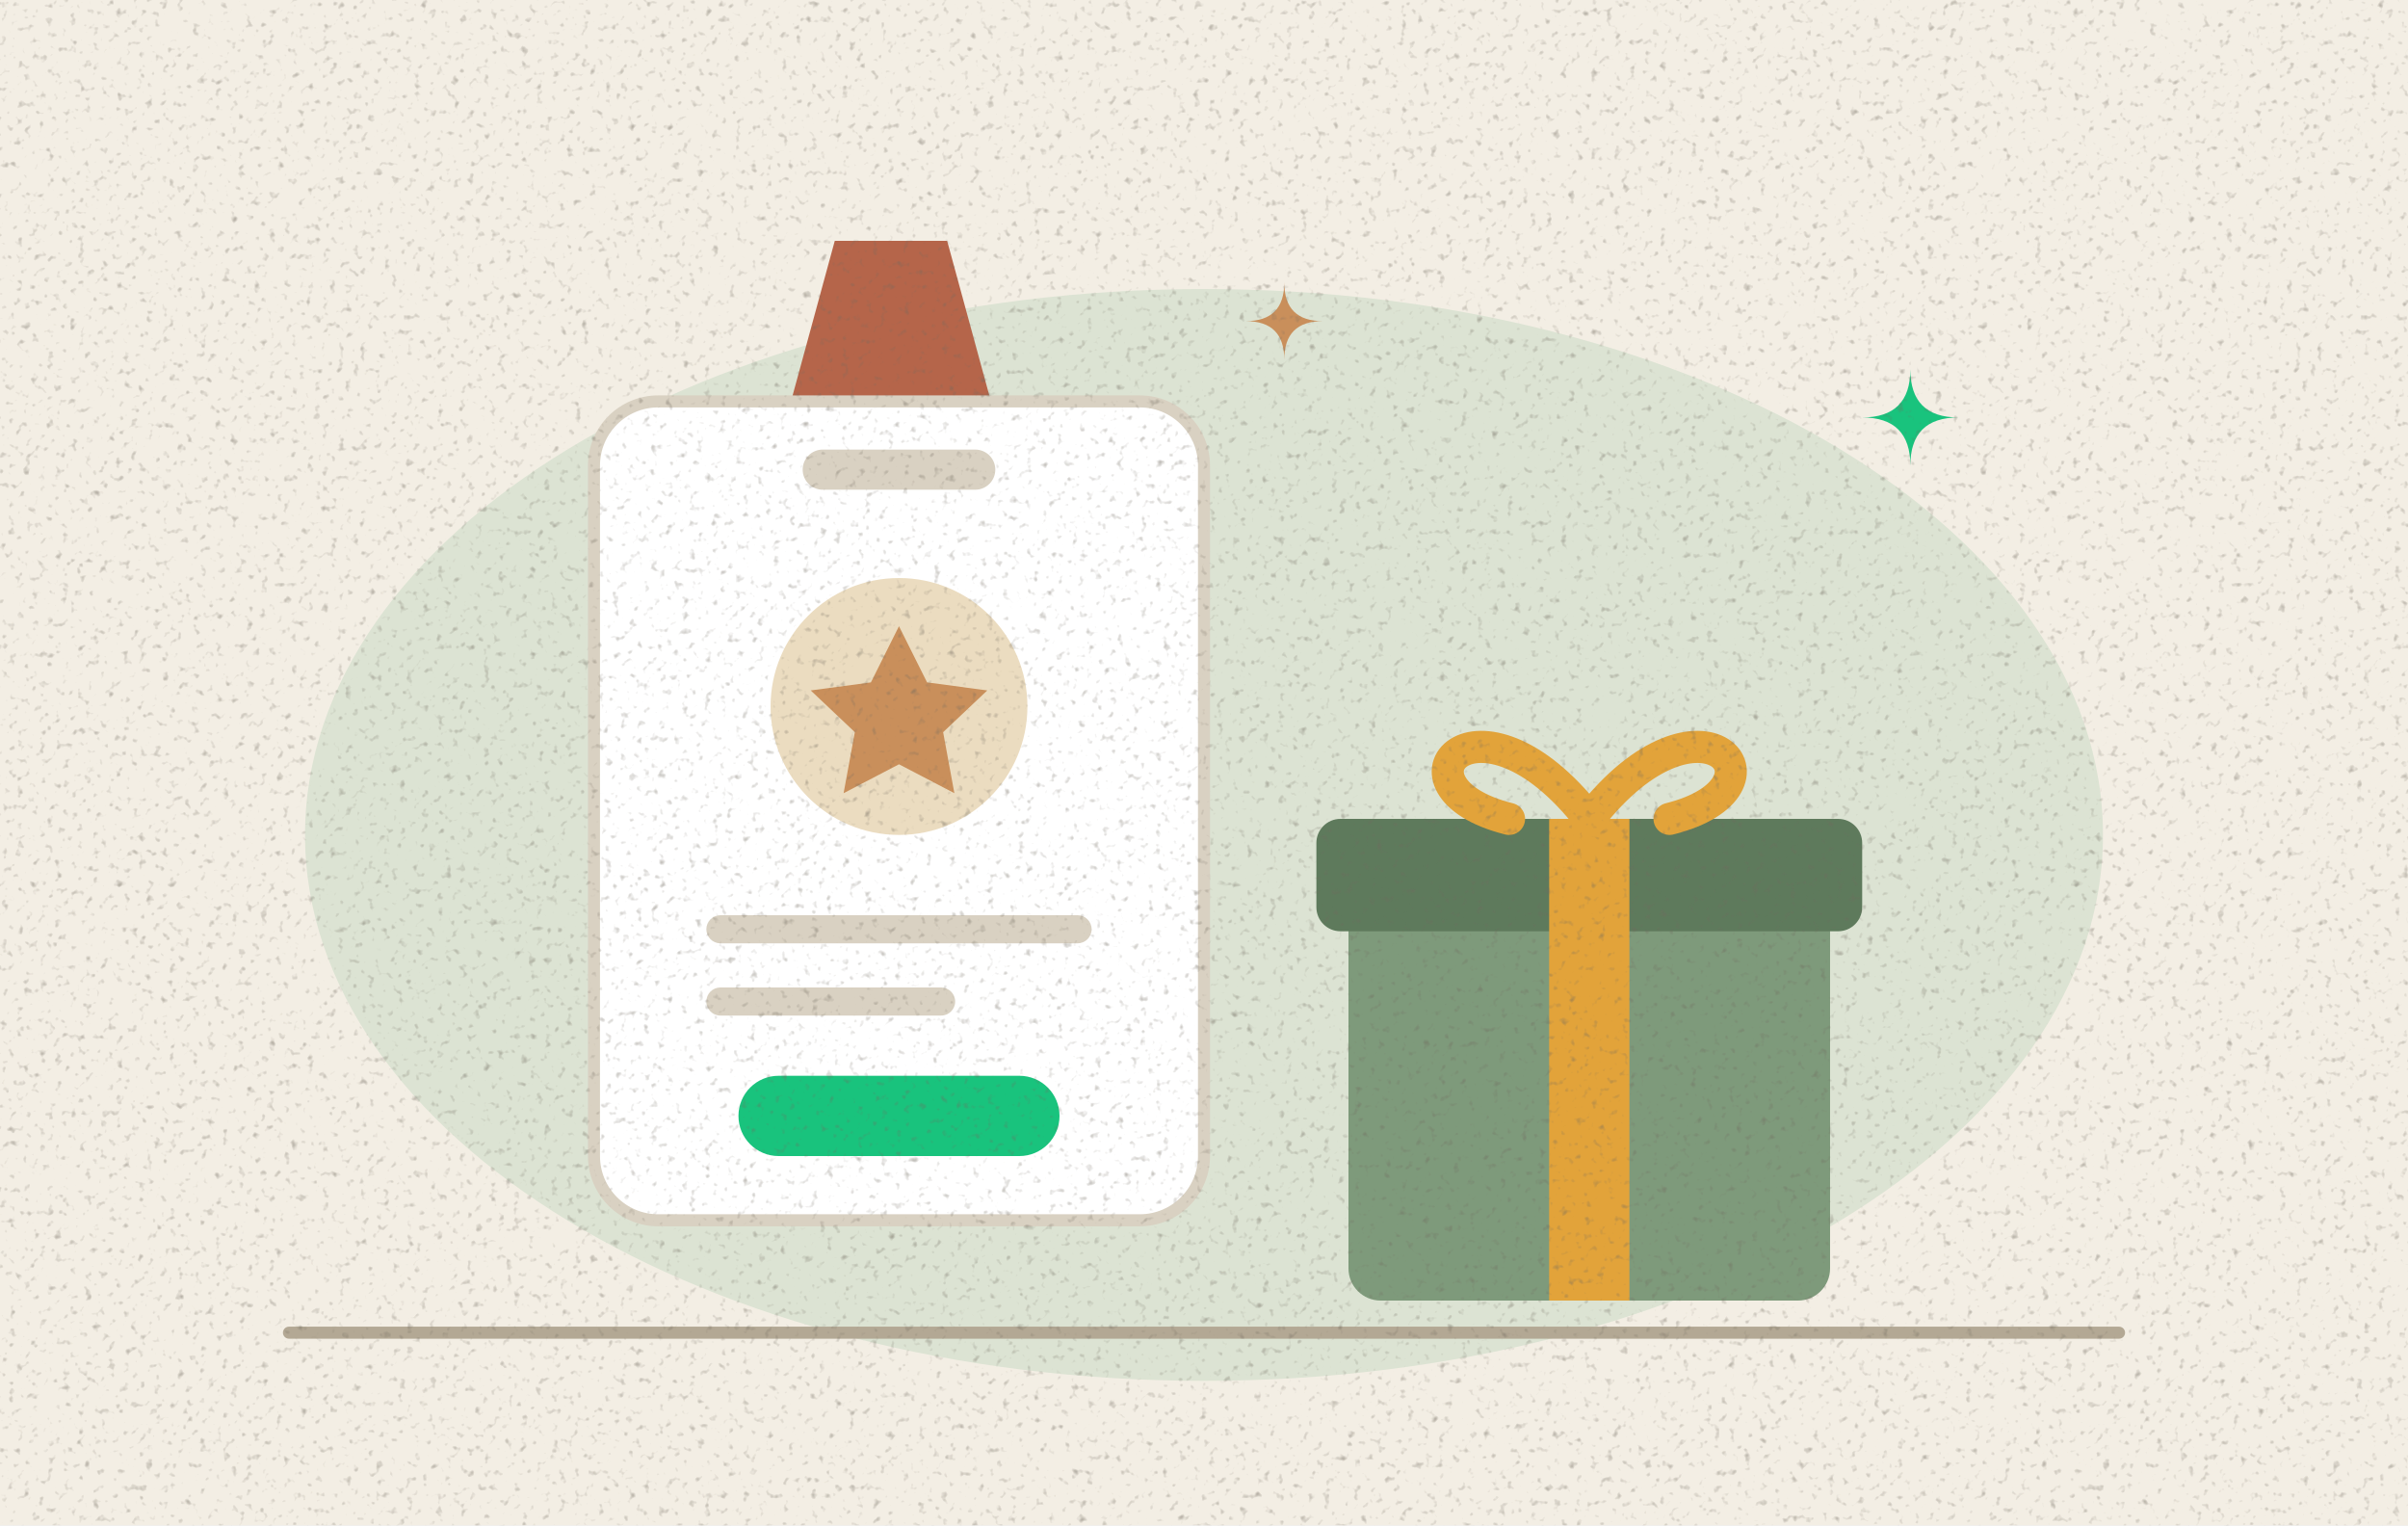
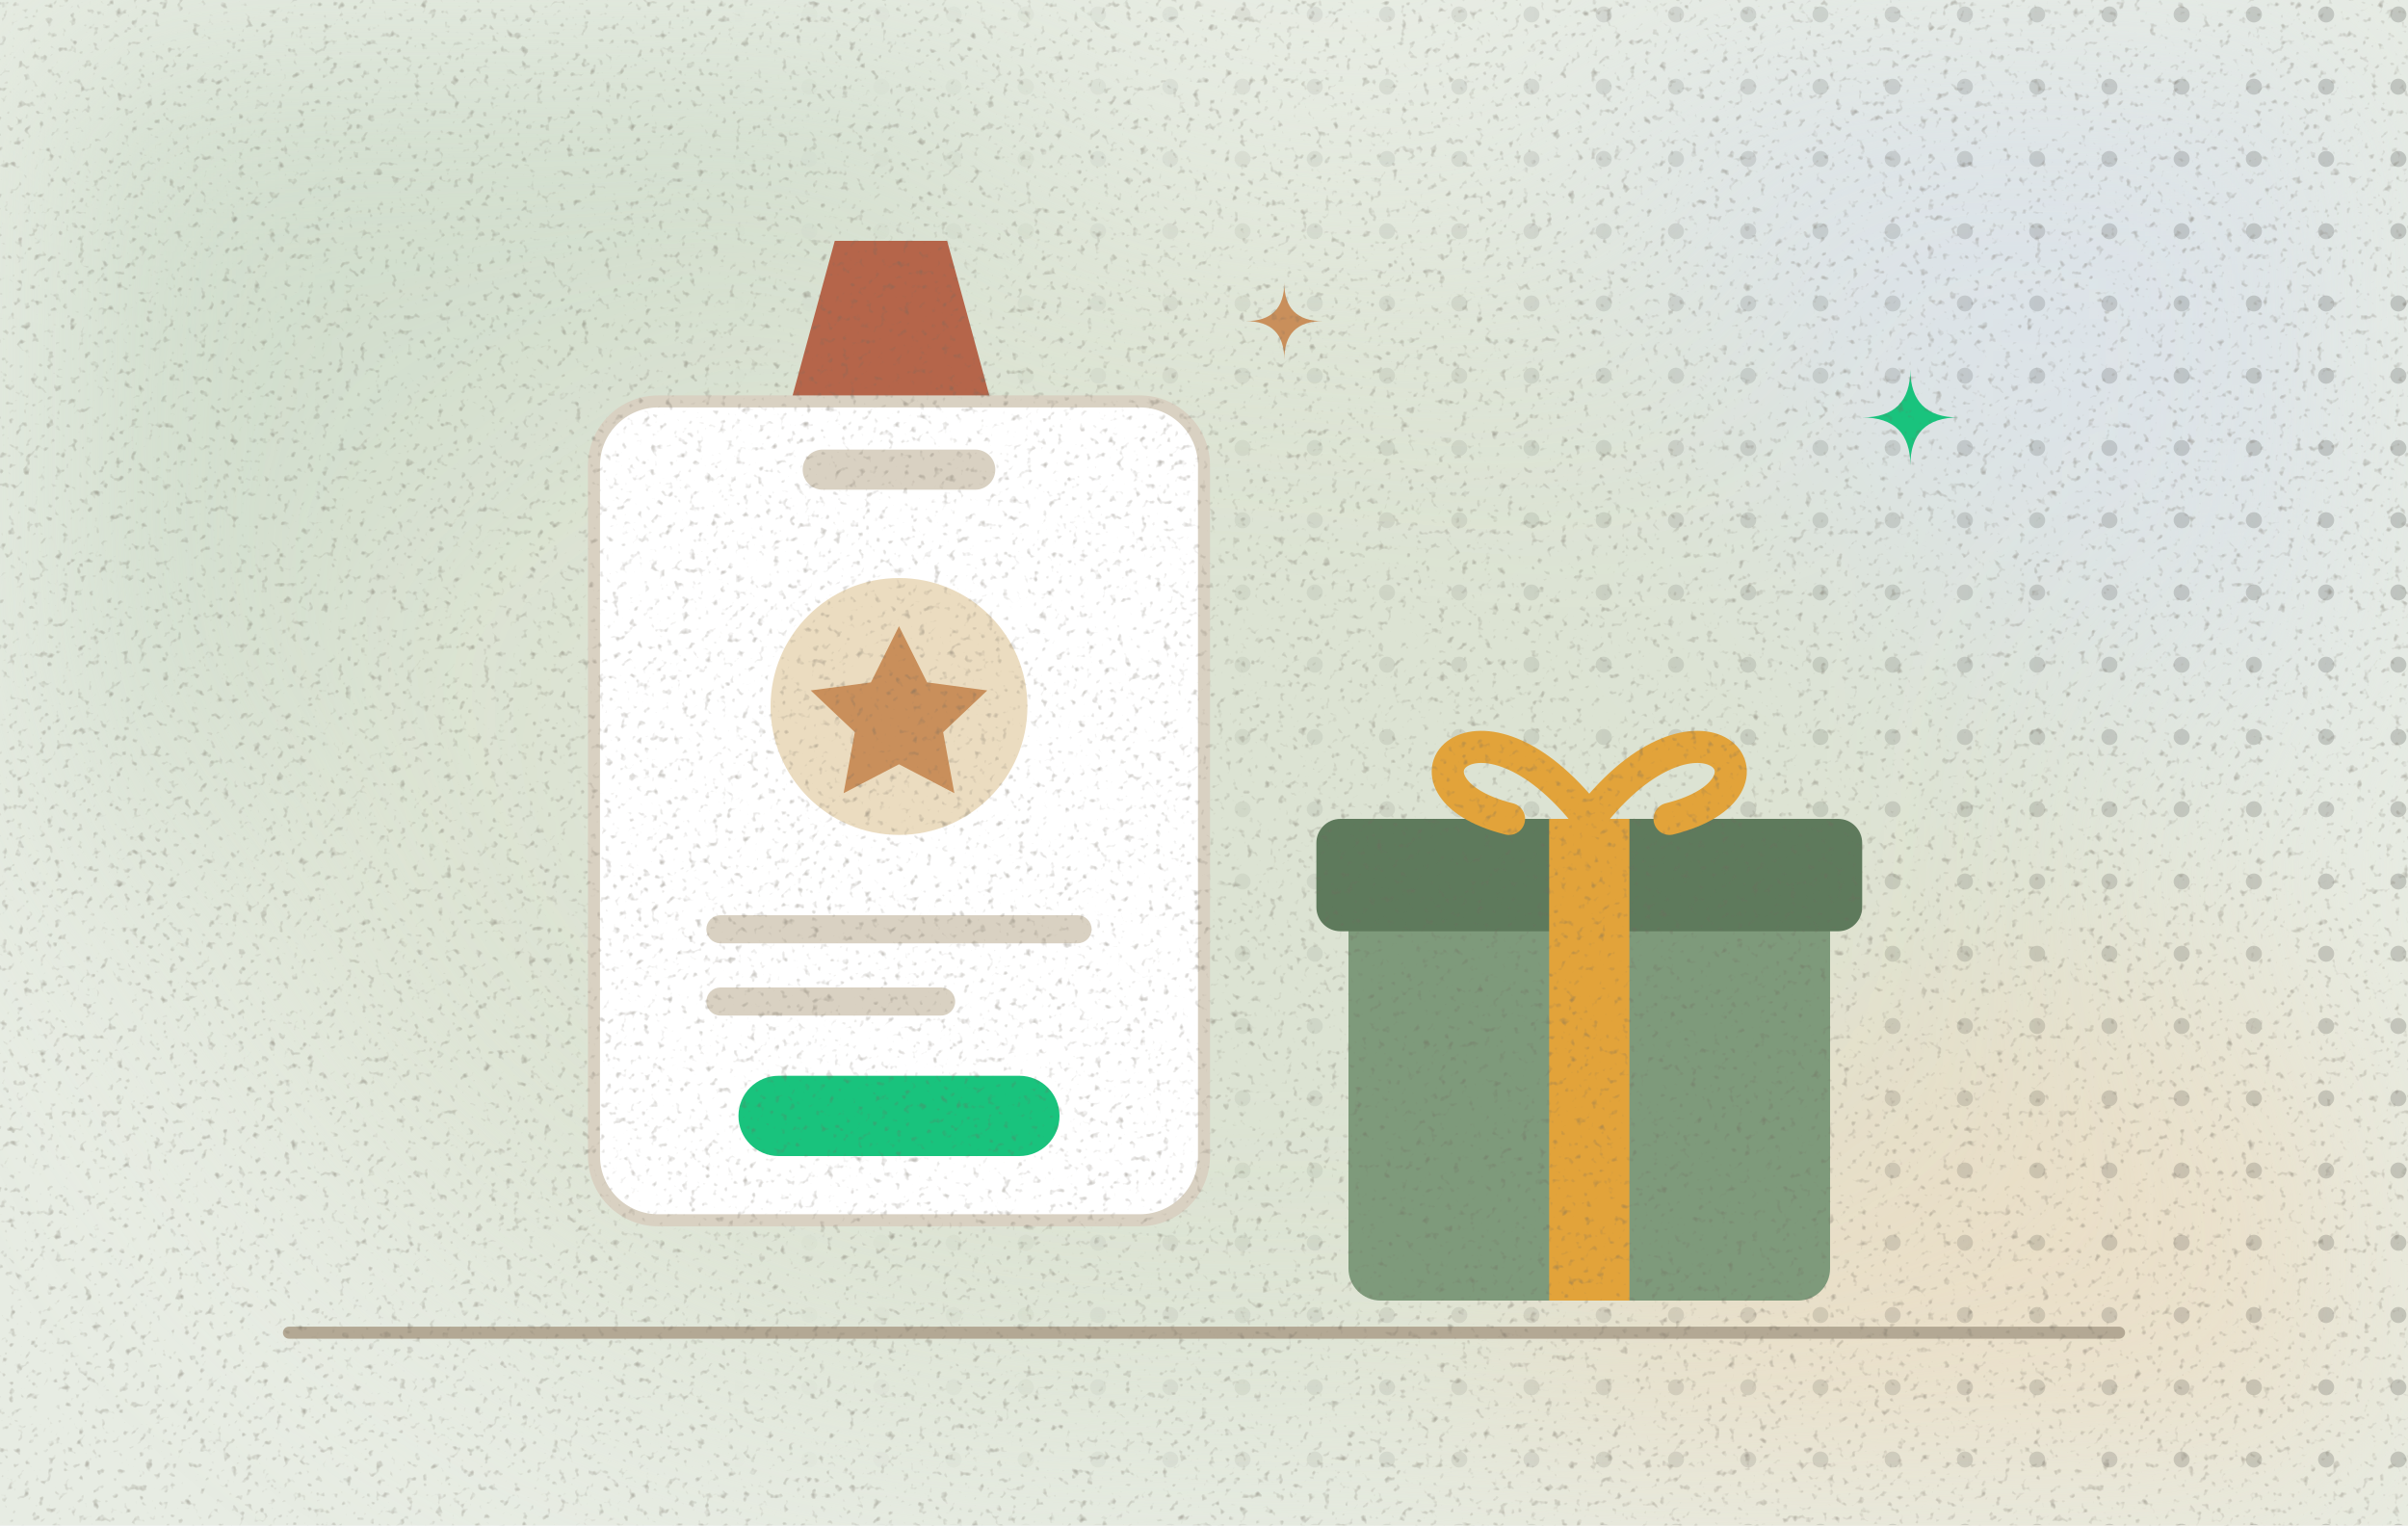
<svg xmlns="http://www.w3.org/2000/svg" viewBox="0 0 300 190" width="300" height="190">
  <defs>
+     <filter id="atmb" x="-50%" y="-50%" width="200%" height="200%">
+       <feGaussianBlur stdDeviation="18.0" />
+     </filter>
+     <pattern id="atmd" width="9" height="9" patternUnits="userSpaceOnUse">
+       <circle cx="1.8" cy="1.8" r="1.0" fill="#2A2B28" />
+     </pattern>
+     <linearGradient id="atmf" x1="0" x2="1" y1="0" y2="0">
+       <stop offset="0.3" stop-color="#FFFFFF" stop-opacity="0" />
+       <stop offset="1" stop-color="#FFFFFF" stop-opacity="1" />
+     </linearGradient>
+     <mask id="atmm">
+       <rect width="300" height="190" fill="url(#atmf)" />
+     </mask>
    <filter id="edf53" x="0" y="0" width="100%" height="100%">
      <feTurbulence type="fractalNoise" baseFrequency="1.05" numOctaves="2" seed="291" stitchTiles="stitch" result="n" />
      <feColorMatrix in="n" type="matrix" values="0 0 0 0 0.16  0 0 0 0 0.14  0 0 0 0 0.11  0 0 0 1.5 -0.92" />
      <feComposite in2="SourceAlpha" operator="in" />
    </filter>
-     <style>.a-b{animation:ab 7s ease-in-out infinite;transform-box:fill-box;transform-origin:center}.a-f{animation:af 5s ease-in-out infinite}.a-t{animation:at 3.2s ease-in-out infinite;transform-box:fill-box;transform-origin:center}.a-p{animation:ap 2.6s ease-in-out infinite}@keyframes ab{50%{transform:scale(1.04)}}@keyframes af{50%{transform:translateY(-3px)}}@keyframes at{0%,100%{opacity:.4;transform:scale(.8)}50%{opacity:1;transform:scale(1)}}@keyframes ap{50%{opacity:.55}}@media (prefers-reduced-motion:reduce){*{animation:none!important}}</style>
  </defs>
  <g id="edx53">
-     <rect x="0" y="0" width="300" height="190" fill="#F3EEE4" />
-     <ellipse class="a-b" cx="150" cy="104" rx="112" ry="68" fill="#DCE3D3" />
+     <rect width="300" height="190" fill="#E7ECE3" />
+     <g filter="url(#atmb)">
+       <circle class="atm-drift" cx="36" cy="15" r="90" fill="#CFDCCB" opacity="0.9" />
+       <ellipse cx="150" cy="104" rx="121" ry="76" fill="#DCE3D3" />
+       <circle class="atm-drift" style="animation-delay: -7s" cx="282" cy="8" r="78" fill="#DCE3E8" />
+       <circle class="atm-drift" style="animation-delay: -12s" cx="258" cy="194" r="72" fill="#EBDCC0" opacity="0.8" />
+     </g>
+     <rect width="300" height="190" fill="url(#atmd)" opacity="0.2" mask="url(#atmm)" />
    <path d="M36 166 H264" stroke="#B3A894" stroke-width="1.5" stroke-linecap="round" />
-     <g class="a-f">
-       <path d="M104 30 h14 l6 22 h-26 Z" fill="#B5654A" />
-       <rect x="74" y="50" width="76" height="102" rx="8" fill="#FFFFFF" stroke="#D9D1C2" stroke-width="1.5" />
-       <rect x="100" y="56" width="24" height="5" rx="2.5" fill="#D9D1C2" />
-       <circle cx="112" cy="88" r="16" fill="#EBDCC0" />
-       <path d="M112 78 l3.5 7 l7.5 1 l-5.5 5.2 l1.4 7.6 l-6.9 -3.6 l-6.9 3.6 l1.4 -7.6 l-5.5 -5.2 l7.5 -1 Z" fill="#C98F5B" />
-       <rect x="88" y="114" width="48" height="3.5" rx="1.75" fill="#D9D1C2" />
-       <rect x="88" y="123" width="31" height="3.5" rx="1.75" fill="#D9D1C2" />
-       <rect x="92" y="134" width="40" height="10" rx="5" fill="#19C37D" class="a-p" />
-       <rect x="168" y="112" width="60" height="50" rx="4" fill="#7E9A7B" />
-       <rect x="164" y="102" width="68" height="14" rx="3" fill="#5E7A5C" />
-       <rect x="193" y="102" width="10" height="60" fill="#E2A33A" />
-       <path d="M198 102 c-14 -18 -26 -4 -10 0 M198 102 c14 -18 26 -4 10 0" fill="none" stroke="#E2A33A" stroke-width="4" stroke-linecap="round" />
-       <path d="M238 46 Q238 52 244 52 Q238 52 238 58 Q238 52 232 52 Q238 52 238 46 Z" class="a-t" fill="#19C37D" />
-       <path d="M160 35.2 Q160 40 164.8 40 Q160 40 160 44.8 Q160 40 155.2 40 Q160 40 160 35.2 Z" class="a-t" fill="#C98F5B" />
-     </g>
+     <path d="M104 30 h14 l6 22 h-26 Z" fill="#B5654A" />
+     <rect x="74" y="50" width="76" height="102" rx="8" fill="#FFFFFF" stroke="#D9D1C2" stroke-width="1.5" />
+     <rect x="100" y="56" width="24" height="5" rx="2.5" fill="#D9D1C2" />
+     <circle cx="112" cy="88" r="16" fill="#EBDCC0" />
+     <path d="M112 78 l3.5 7 l7.5 1 l-5.5 5.2 l1.4 7.6 l-6.9 -3.6 l-6.9 3.6 l1.4 -7.6 l-5.5 -5.2 l7.5 -1 Z" fill="#C98F5B" />
+     <rect x="88" y="114" width="48" height="3.5" rx="1.75" fill="#D9D1C2" />
+     <rect x="88" y="123" width="31" height="3.5" rx="1.75" fill="#D9D1C2" />
+     <rect x="92" y="134" width="40" height="10" rx="5" fill="#19C37D" />
+     <rect x="168" y="112" width="60" height="50" rx="4" fill="#7E9A7B" />
+     <rect x="164" y="102" width="68" height="14" rx="3" fill="#5E7A5C" />
+     <rect x="193" y="102" width="10" height="60" fill="#E2A33A" />
+     <path d="M198 102 c-14 -18 -26 -4 -10 0 M198 102 c14 -18 26 -4 10 0" fill="none" stroke="#E2A33A" stroke-width="4" stroke-linecap="round" />
+     <path d="M238 46 Q238 52 244 52 Q238 52 238 58 Q238 52 232 52 Q238 52 238 46 Z" fill="#19C37D" />
+     <path d="M160 35.2 Q160 40 164.8 40 Q160 40 160 44.8 Q160 40 155.2 40 Q160 40 160 35.2 Z" fill="#C98F5B" />
  </g>
  <use href="#edx53" filter="url(#edf53)" />
</svg>
